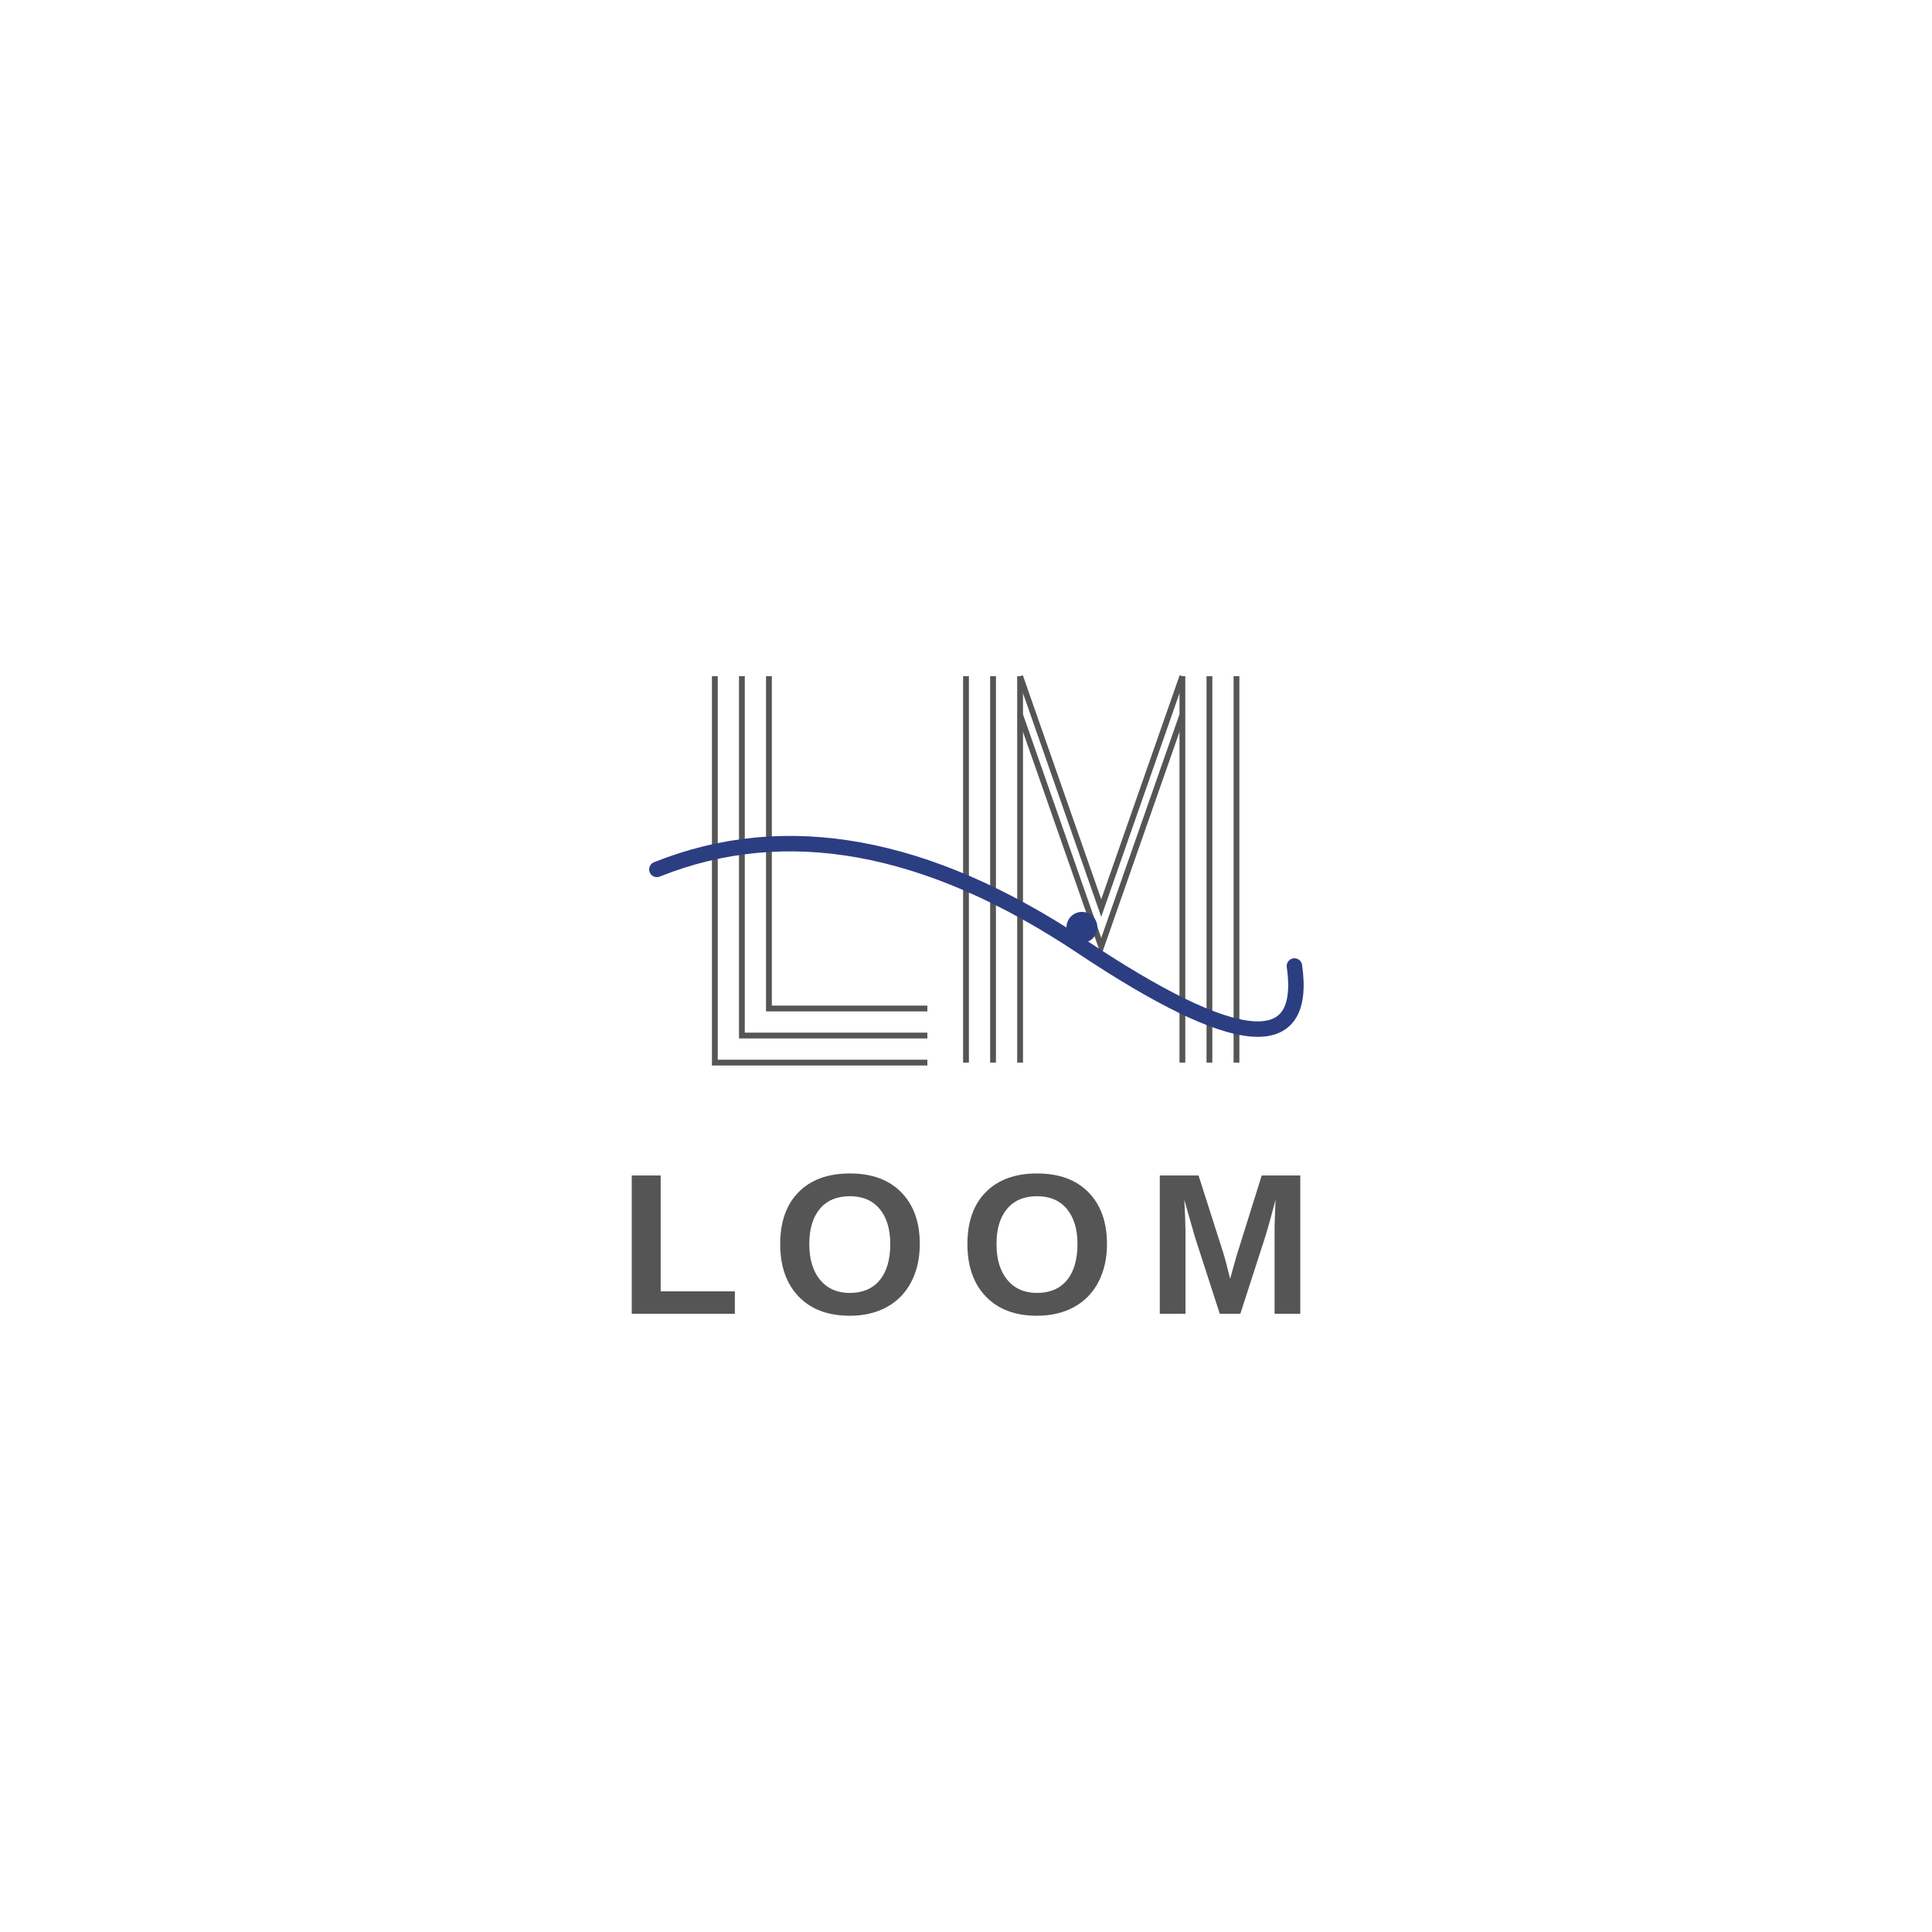
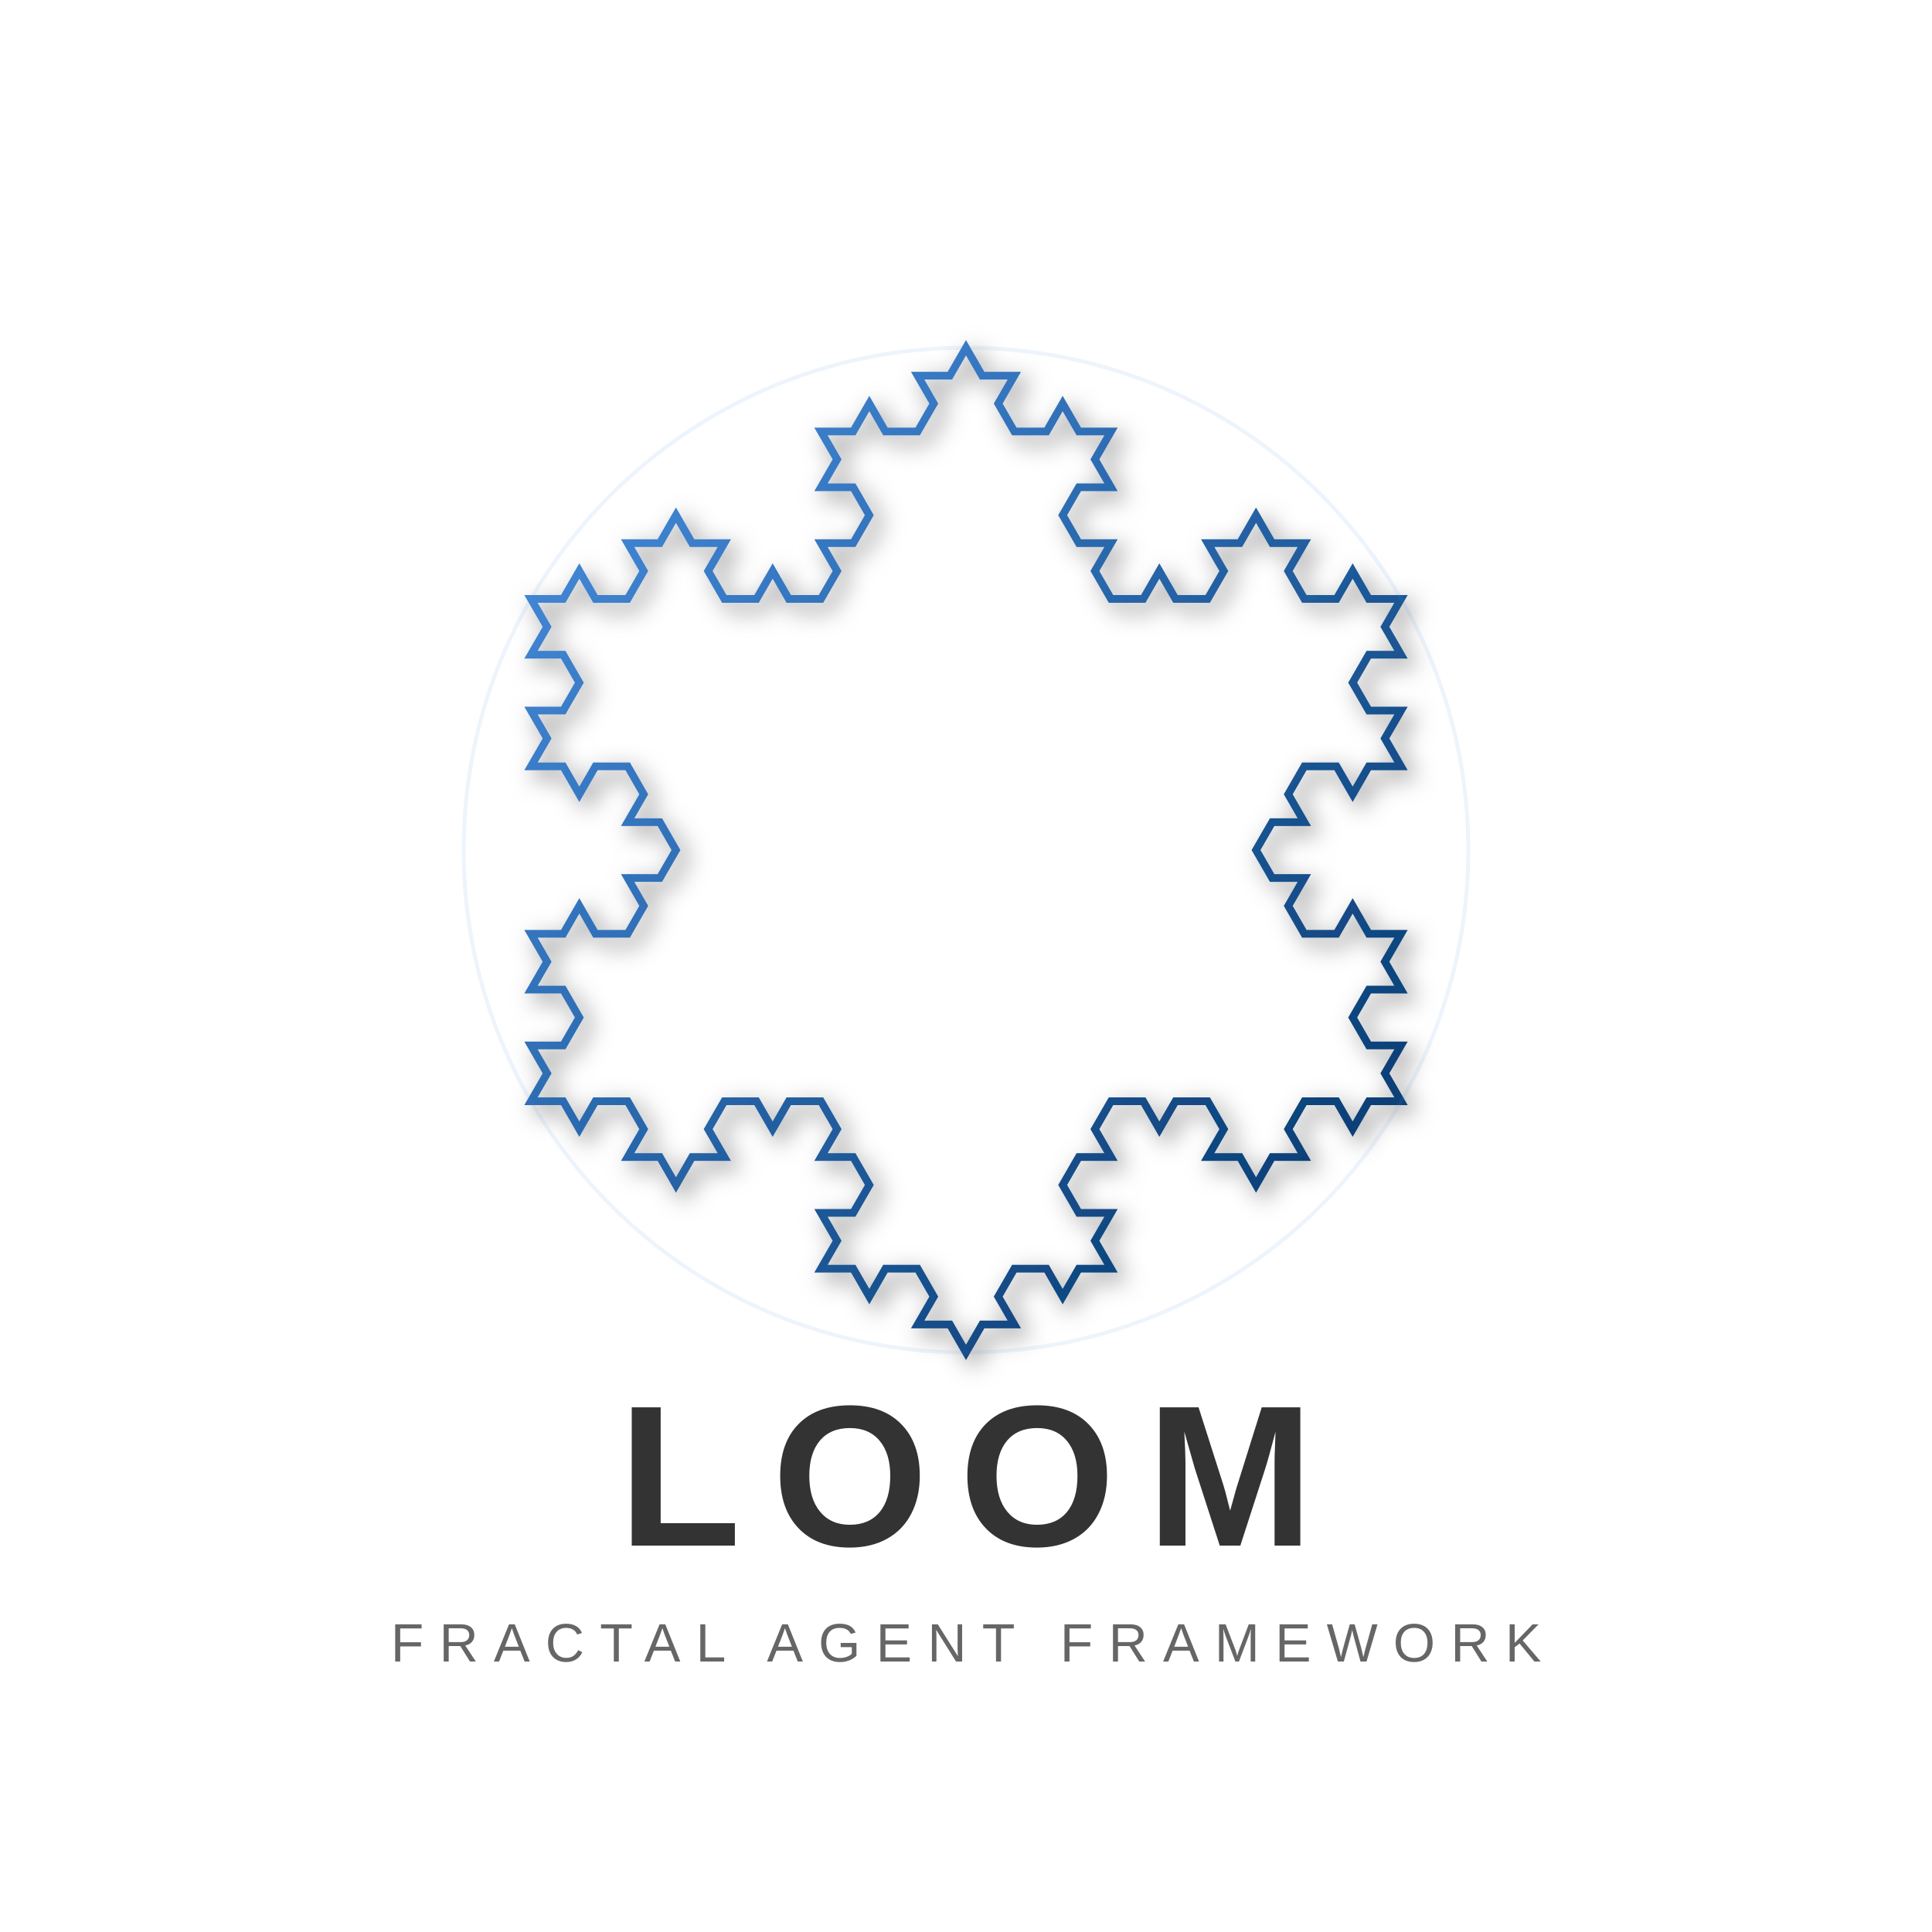
<svg xmlns="http://www.w3.org/2000/svg" width="500" height="500" viewBox="0 0 500 500">
+   <defs>
+     <linearGradient id="glow" x1="0%" y1="0%" x2="100%" y2="100%">
+       <stop offset="0%" style="stop-color:#4a90e2;stop-opacity:1" />
+       <stop offset="100%" style="stop-color:#003366;stop-opacity:1" />
+     </linearGradient>
+     <filter id="shadow" x="-20%" y="-20%" width="140%" height="140%">
+       <feGaussianBlur in="SourceAlpha" stdDeviation="3" />
+       <feOffset dx="2" dy="2" result="offsetblur" />
+       <feComponentTransfer>
+         <feFuncA type="linear" slope="0.5" />
+       </feComponentTransfer>
+       <feMerge>
+         <feMergeNode />
+         <feMergeNode in="SourceGraphic" />
+       </feMerge>
+     </filter>
+   </defs>
  <rect width="500" height="500" fill="white" />
-   <g transform="translate(185, 175)" stroke="#555" stroke-width="1.5" fill="none">
-     <path d="M0,0 V100 H55" />
-     <path d="M7,0 V93 H55" />
-     <path d="M14,0 V86 H55" />
-     <g transform="translate(65, 0)">
-       <line x1="0" y1="0" x2="0" y2="100" />
-       <line x1="7" y1="0" x2="7" y2="100" />
-       <line x1="14" y1="0" x2="14" y2="100" />
-       <path d="M14,0 L35,60 L56,0" />
-       <path d="M14,10 L35,70 L56,10" />
-       <line x1="56" y1="0" x2="56" y2="100" />
-       <line x1="63" y1="0" x2="63" y2="100" />
-       <line x1="70" y1="0" x2="70" y2="100" />
-     </g>
+   <path d="M 250.00,90.00 L 254.17,97.22 L 254.17,97.22 L 262.51,97.22 L 262.51,97.22 L 258.34,104.44 L 258.34,104.44 L 262.51,111.67 L 262.51,111.67 L 270.85,111.67 L 270.85,111.67 L 275.02,104.44 L 275.02,104.44 L 279.19,111.67 L 279.19,111.67 L 287.53,111.67 L 287.53,111.67 L 283.36,118.89 L 283.36,118.89 L 287.53,126.11 L 287.53,126.11 L 279.19,126.11 L 279.19,126.11 L 275.02,133.33 L 275.02,133.33 L 279.19,140.56 L 279.19,140.56 L 287.53,140.56 L 287.53,140.56 L 283.36,147.78 L 283.36,147.78 L 287.53,155.00 L 287.53,155.00 L 295.87,155.00 L 295.87,155.00 L 300.04,147.78 L 300.04,147.78 L 304.21,155.00 L 304.21,155.00 L 312.55,155.00 L 312.55,155.00 L 316.72,147.78 L 316.72,147.78 L 312.55,140.56 L 312.55,140.56 L 320.89,140.56 L 320.89,140.56 L 325.06,133.33 L 325.06,133.33 L 329.23,140.56 L 329.23,140.56 L 337.56,140.56 L 337.56,140.56 L 333.40,147.78 L 333.40,147.78 L 337.56,155.00 L 337.56,155.00 L 345.90,155.00 L 345.90,155.00 L 350.07,147.78 L 350.07,147.78 L 354.24,155.00 L 354.24,155.00 L 362.58,155.00 L 362.58,155.00 L 358.41,162.22 L 358.41,162.22 L 362.58,169.44 L 362.58,169.44 L 354.24,169.44 L 354.24,169.44 L 350.07,176.67 L 350.07,176.67 L 354.24,183.89 L 354.24,183.89 L 362.58,183.89 L 362.58,183.89 L 358.41,191.11 L 358.41,191.11 L 362.58,198.33 L 362.58,198.33 L 354.24,198.33 L 354.24,198.33 L 350.07,205.56 L 350.07,205.56 L 345.90,198.33 L 345.90,198.33 L 337.56,198.33 L 337.56,198.33 L 333.40,205.56 L 333.40,205.56 L 337.56,212.78 L 337.56,212.78 L 329.23,212.78 L 329.23,212.78 L 325.06,220.00 L 325.06,220.00 L 329.23,227.22 L 329.23,227.22 L 337.56,227.22 L 337.56,227.22 L 333.40,234.44 L 333.40,234.44 L 337.56,241.67 L 337.56,241.67 L 345.90,241.67 L 345.90,241.67 L 350.07,234.44 L 350.07,234.44 L 354.24,241.67 L 354.24,241.67 L 362.58,241.67 L 362.58,241.67 L 358.41,248.89 L 358.41,248.89 L 362.58,256.11 L 362.58,256.11 L 354.24,256.11 L 354.24,256.11 L 350.07,263.33 L 350.07,263.33 L 354.24,270.56 L 354.24,270.56 L 362.58,270.56 L 362.58,270.56 L 358.41,277.78 L 358.41,277.78 L 362.58,285.00 L 354.24,285.00 L 354.24,285.00 L 350.07,292.22 L 350.07,292.22 L 345.90,285.00 L 345.90,285.00 L 337.56,285.00 L 337.56,285.00 L 333.40,292.22 L 333.40,292.22 L 337.56,299.44 L 337.56,299.44 L 329.23,299.44 L 329.23,299.44 L 325.06,306.67 L 325.06,306.67 L 320.89,299.44 L 320.89,299.44 L 312.55,299.44 L 312.55,299.44 L 316.72,292.22 L 316.72,292.22 L 312.55,285.00 L 312.55,285.00 L 304.21,285.00 L 304.21,285.00 L 300.04,292.22 L 300.04,292.22 L 295.87,285.00 L 295.87,285.00 L 287.53,285.00 L 287.53,285.00 L 283.36,292.22 L 283.36,292.22 L 287.53,299.44 L 287.53,299.44 L 279.19,299.44 L 279.19,299.44 L 275.02,306.67 L 275.02,306.67 L 279.19,313.89 L 279.19,313.89 L 287.53,313.89 L 287.53,313.89 L 283.36,321.11 L 283.36,321.11 L 287.53,328.33 L 287.53,328.33 L 279.19,328.33 L 279.19,328.33 L 275.02,335.56 L 275.02,335.56 L 270.85,328.33 L 270.85,328.33 L 262.51,328.33 L 262.51,328.33 L 258.34,335.56 L 258.34,335.56 L 262.51,342.78 L 262.51,342.78 L 254.17,342.78 L 254.17,342.78 L 250.00,350.00 L 250.00,350.00 L 245.83,342.78 L 245.83,342.78 L 237.49,342.78 L 237.49,342.78 L 241.66,335.56 L 241.66,335.56 L 237.49,328.33 L 237.49,328.33 L 229.15,328.33 L 229.15,328.33 L 224.98,335.56 L 224.98,335.56 L 220.81,328.33 L 220.81,328.33 L 212.47,328.33 L 212.47,328.33 L 216.64,321.11 L 216.64,321.11 L 212.47,313.89 L 212.47,313.89 L 220.81,313.89 L 220.81,313.89 L 224.98,306.67 L 224.98,306.67 L 220.81,299.44 L 220.81,299.44 L 212.47,299.44 L 212.47,299.44 L 216.64,292.22 L 216.64,292.22 L 212.47,285.00 L 212.47,285.00 L 204.13,285.00 L 204.13,285.00 L 199.96,292.22 L 199.96,292.22 L 195.79,285.00 L 195.79,285.00 L 187.45,285.00 L 187.45,285.00 L 183.28,292.22 L 183.28,292.22 L 187.45,299.44 L 187.45,299.44 L 179.11,299.44 L 179.11,299.44 L 174.94,306.67 L 174.94,306.67 L 170.77,299.44 L 170.77,299.44 L 162.44,299.44 L 162.44,299.44 L 166.60,292.22 L 166.60,292.22 L 162.44,285.00 L 162.44,285.00 L 154.10,285.00 L 154.10,285.00 L 149.93,292.22 L 149.93,292.22 L 145.76,285.00 L 145.76,285.00 L 137.42,285.00 L 141.59,277.78 L 141.59,277.78 L 137.42,270.56 L 137.42,270.56 L 145.76,270.56 L 145.76,270.56 L 149.93,263.33 L 149.93,263.33 L 145.76,256.11 L 145.76,256.11 L 137.42,256.11 L 137.42,256.11 L 141.59,248.89 L 141.59,248.89 L 137.42,241.67 L 137.42,241.67 L 145.76,241.67 L 145.76,241.67 L 149.93,234.44 L 149.93,234.44 L 154.10,241.67 L 154.10,241.67 L 162.44,241.67 L 162.44,241.67 L 166.60,234.44 L 166.60,234.44 L 162.44,227.22 L 162.44,227.22 L 170.77,227.22 L 170.77,227.22 L 174.94,220.00 L 174.94,220.00 L 170.77,212.78 L 170.77,212.78 L 162.44,212.78 L 162.44,212.78 L 166.60,205.56 L 166.60,205.56 L 162.44,198.33 L 162.44,198.33 L 154.10,198.33 L 154.10,198.33 L 149.93,205.56 L 149.93,205.56 L 145.76,198.33 L 145.76,198.33 L 137.42,198.33 L 137.42,198.33 L 141.59,191.11 L 141.59,191.11 L 137.42,183.89 L 137.42,183.89 L 145.76,183.89 L 145.76,183.89 L 149.93,176.67 L 149.93,176.67 L 145.76,169.44 L 145.76,169.44 L 137.42,169.44 L 137.42,169.44 L 141.59,162.22 L 141.59,162.22 L 137.42,155.00 L 137.42,155.00 L 145.76,155.00 L 145.76,155.00 L 149.93,147.78 L 149.93,147.78 L 154.10,155.00 L 154.10,155.00 L 162.44,155.00 L 162.44,155.00 L 166.60,147.78 L 166.60,147.78 L 162.44,140.56 L 162.44,140.56 L 170.77,140.56 L 170.77,140.56 L 174.94,133.33 L 174.94,133.33 L 179.11,140.56 L 179.11,140.56 L 187.45,140.56 L 187.45,140.56 L 183.28,147.78 L 183.28,147.78 L 187.45,155.00 L 187.45,155.00 L 195.79,155.00 L 195.79,155.00 L 199.96,147.78 L 199.96,147.78 L 204.13,155.00 L 204.13,155.00 L 212.47,155.00 L 212.47,155.00 L 216.64,147.78 L 216.64,147.78 L 212.47,140.56 L 212.47,140.56 L 220.81,140.56 L 220.81,140.56 L 224.98,133.33 L 224.98,133.33 L 220.81,126.11 L 220.81,126.11 L 212.47,126.11 L 212.47,126.11 L 216.64,118.89 L 216.64,118.89 L 212.47,111.67 L 212.47,111.67 L 220.81,111.67 L 220.81,111.67 L 224.98,104.44 L 224.98,104.44 L 229.15,111.67 L 229.15,111.67 L 237.49,111.67 L 237.49,111.67 L 241.66,104.44 L 241.66,104.44 L 237.49,97.22 L 237.49,97.22 L 245.83,97.22 L 245.83,97.22 L 250.00,90.00 Z" stroke="url(#glow)" stroke-width="2" fill="none" filter="url(#shadow)" />
+   <g opacity="0.1">
+     <circle cx="250" cy="220" r="130" stroke="#4a90e2" stroke-width="1" fill="none" />
  </g>
-   <path d="M170,225 Q220,205 280,245 T335,250" stroke="#2C3E82" stroke-width="4" fill="none" stroke-linecap="round" />
-   <circle cx="280" cy="240" r="4" fill="#2C3E82" />
-   <text x="250" y="340" font-family="Arial, Helvetica, sans-serif" font-size="52" font-weight="bold" fill="#555" text-anchor="middle" letter-spacing="8">LOOM</text>
+   <text x="250" y="400" font-family="Arial, Helvetica, sans-serif" font-size="52" font-weight="bold" fill="#333" text-anchor="middle" letter-spacing="8">LOOM</text>
+   <text x="250" y="430" font-family="Arial, Helvetica, sans-serif" font-size="14" fill="#666" text-anchor="middle" letter-spacing="4">FRACTAL AGENT FRAMEWORK</text>
</svg>
